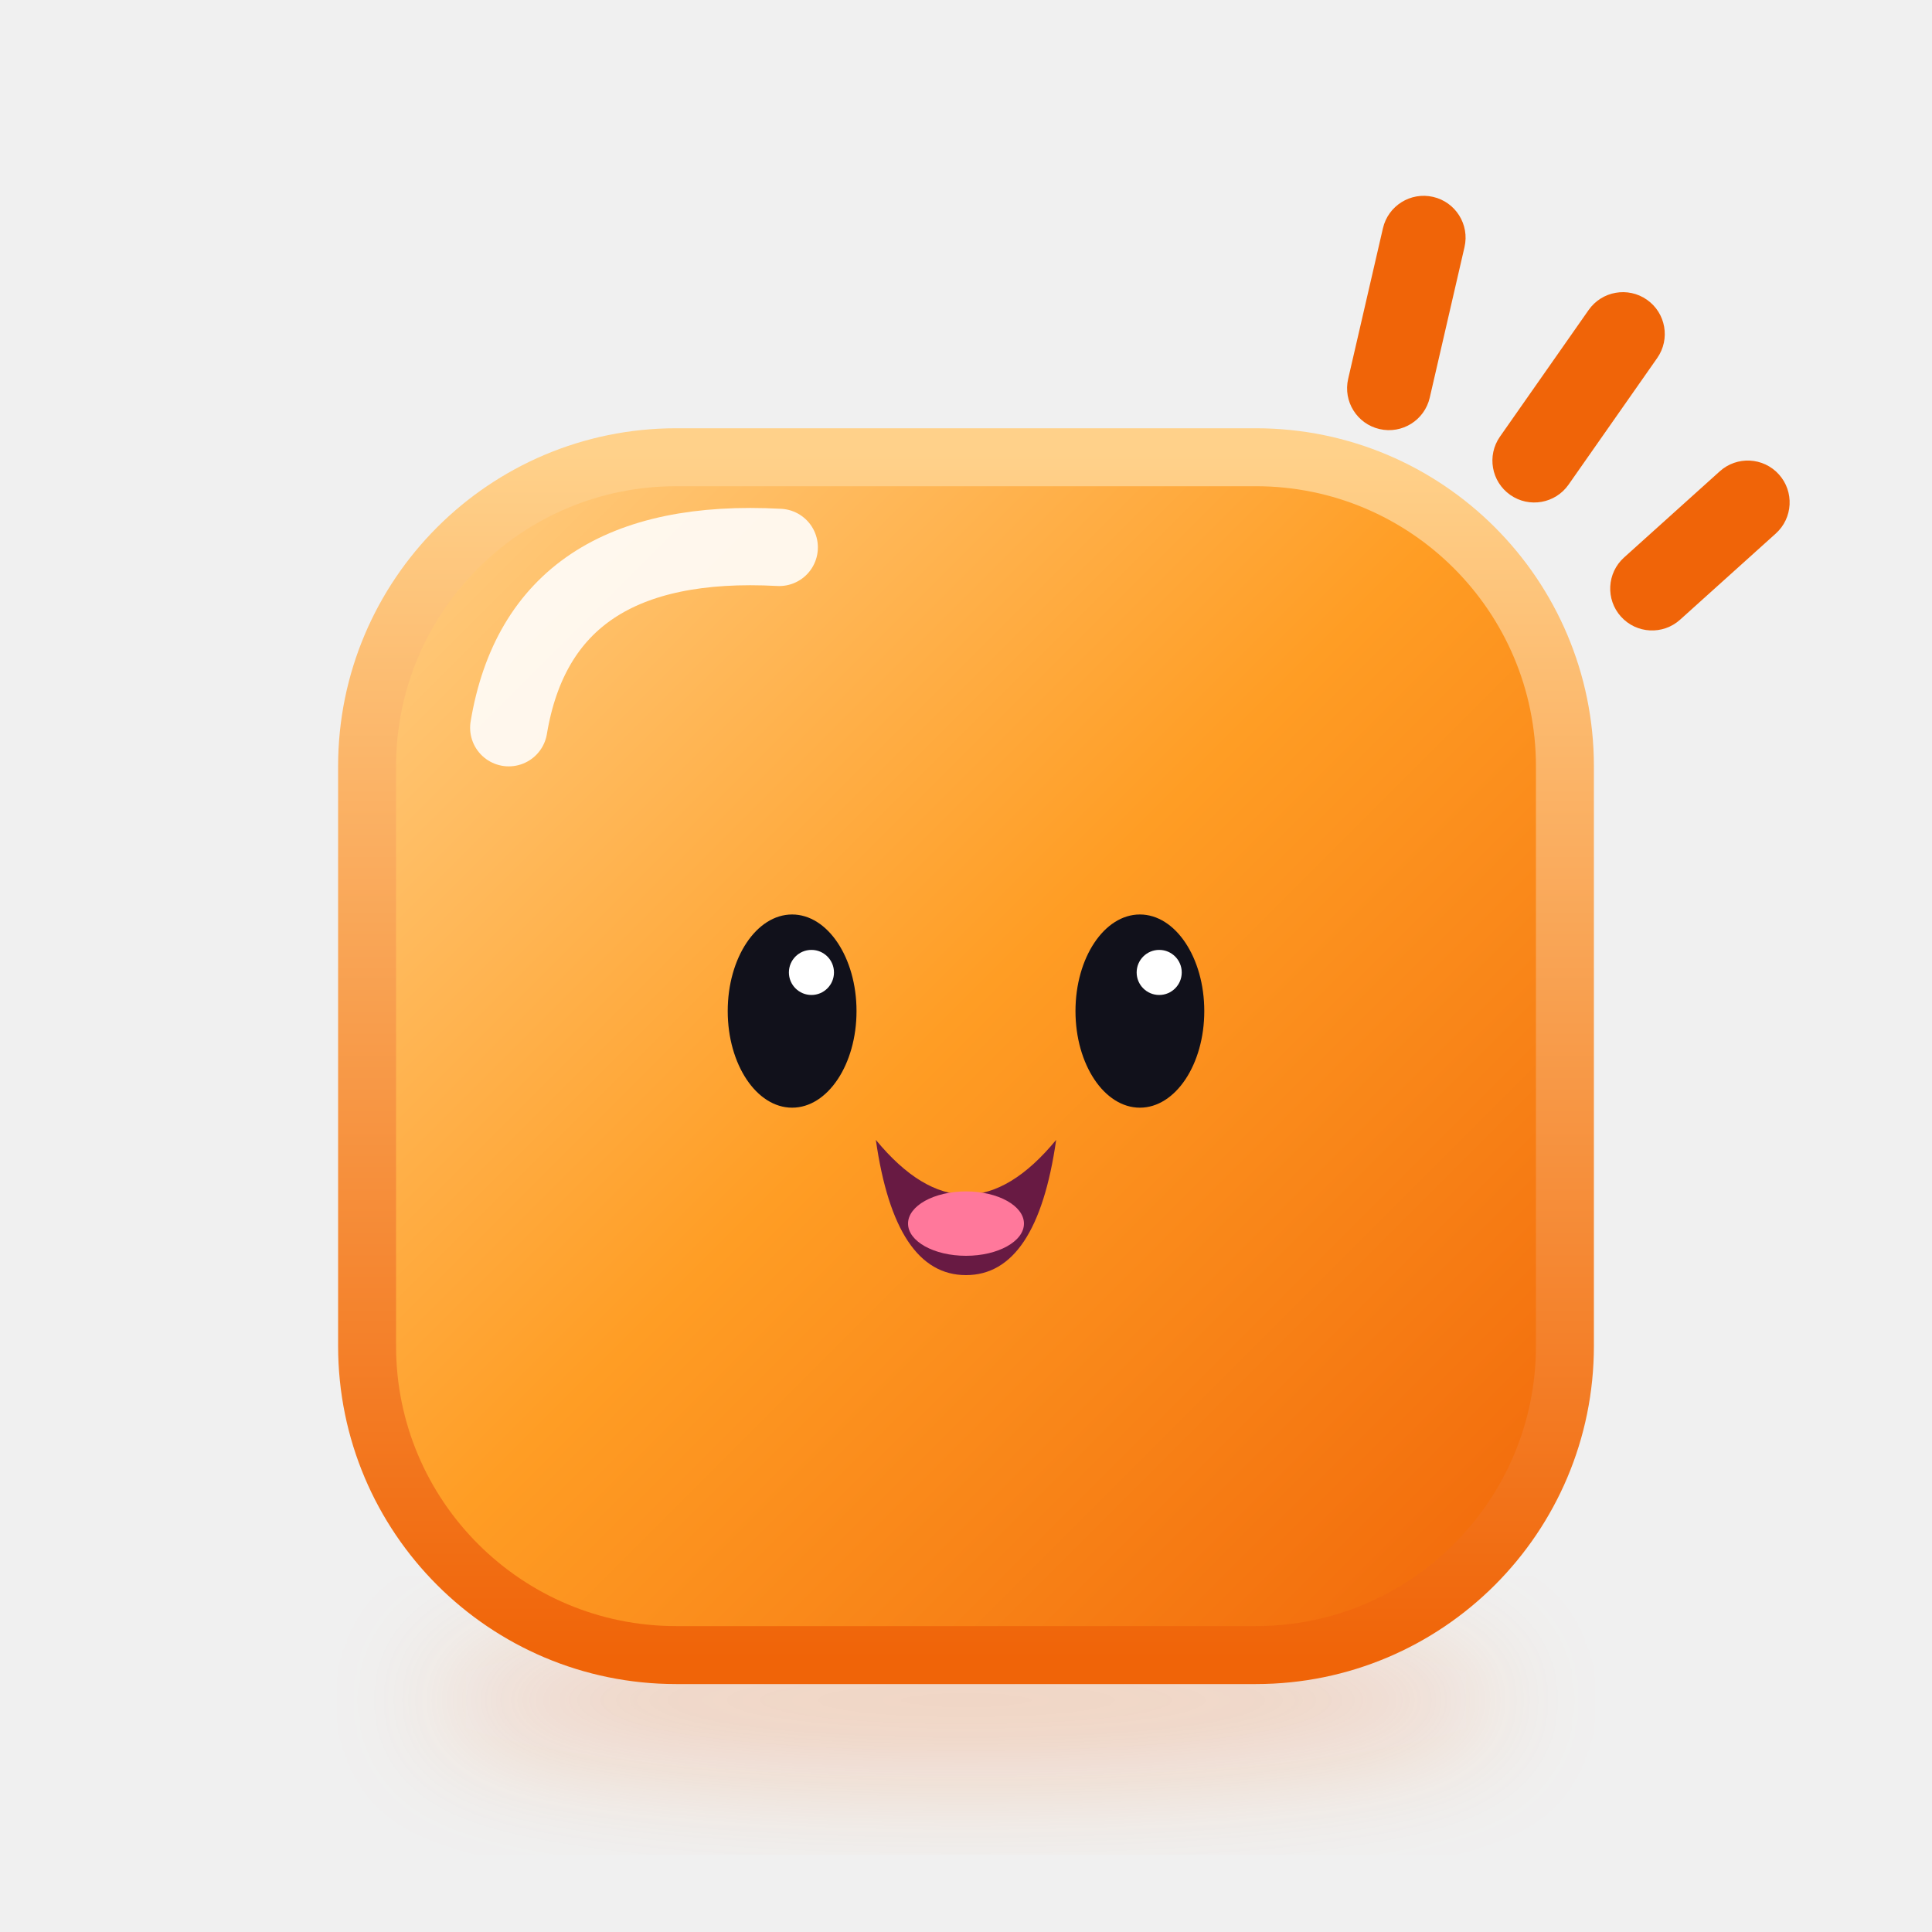
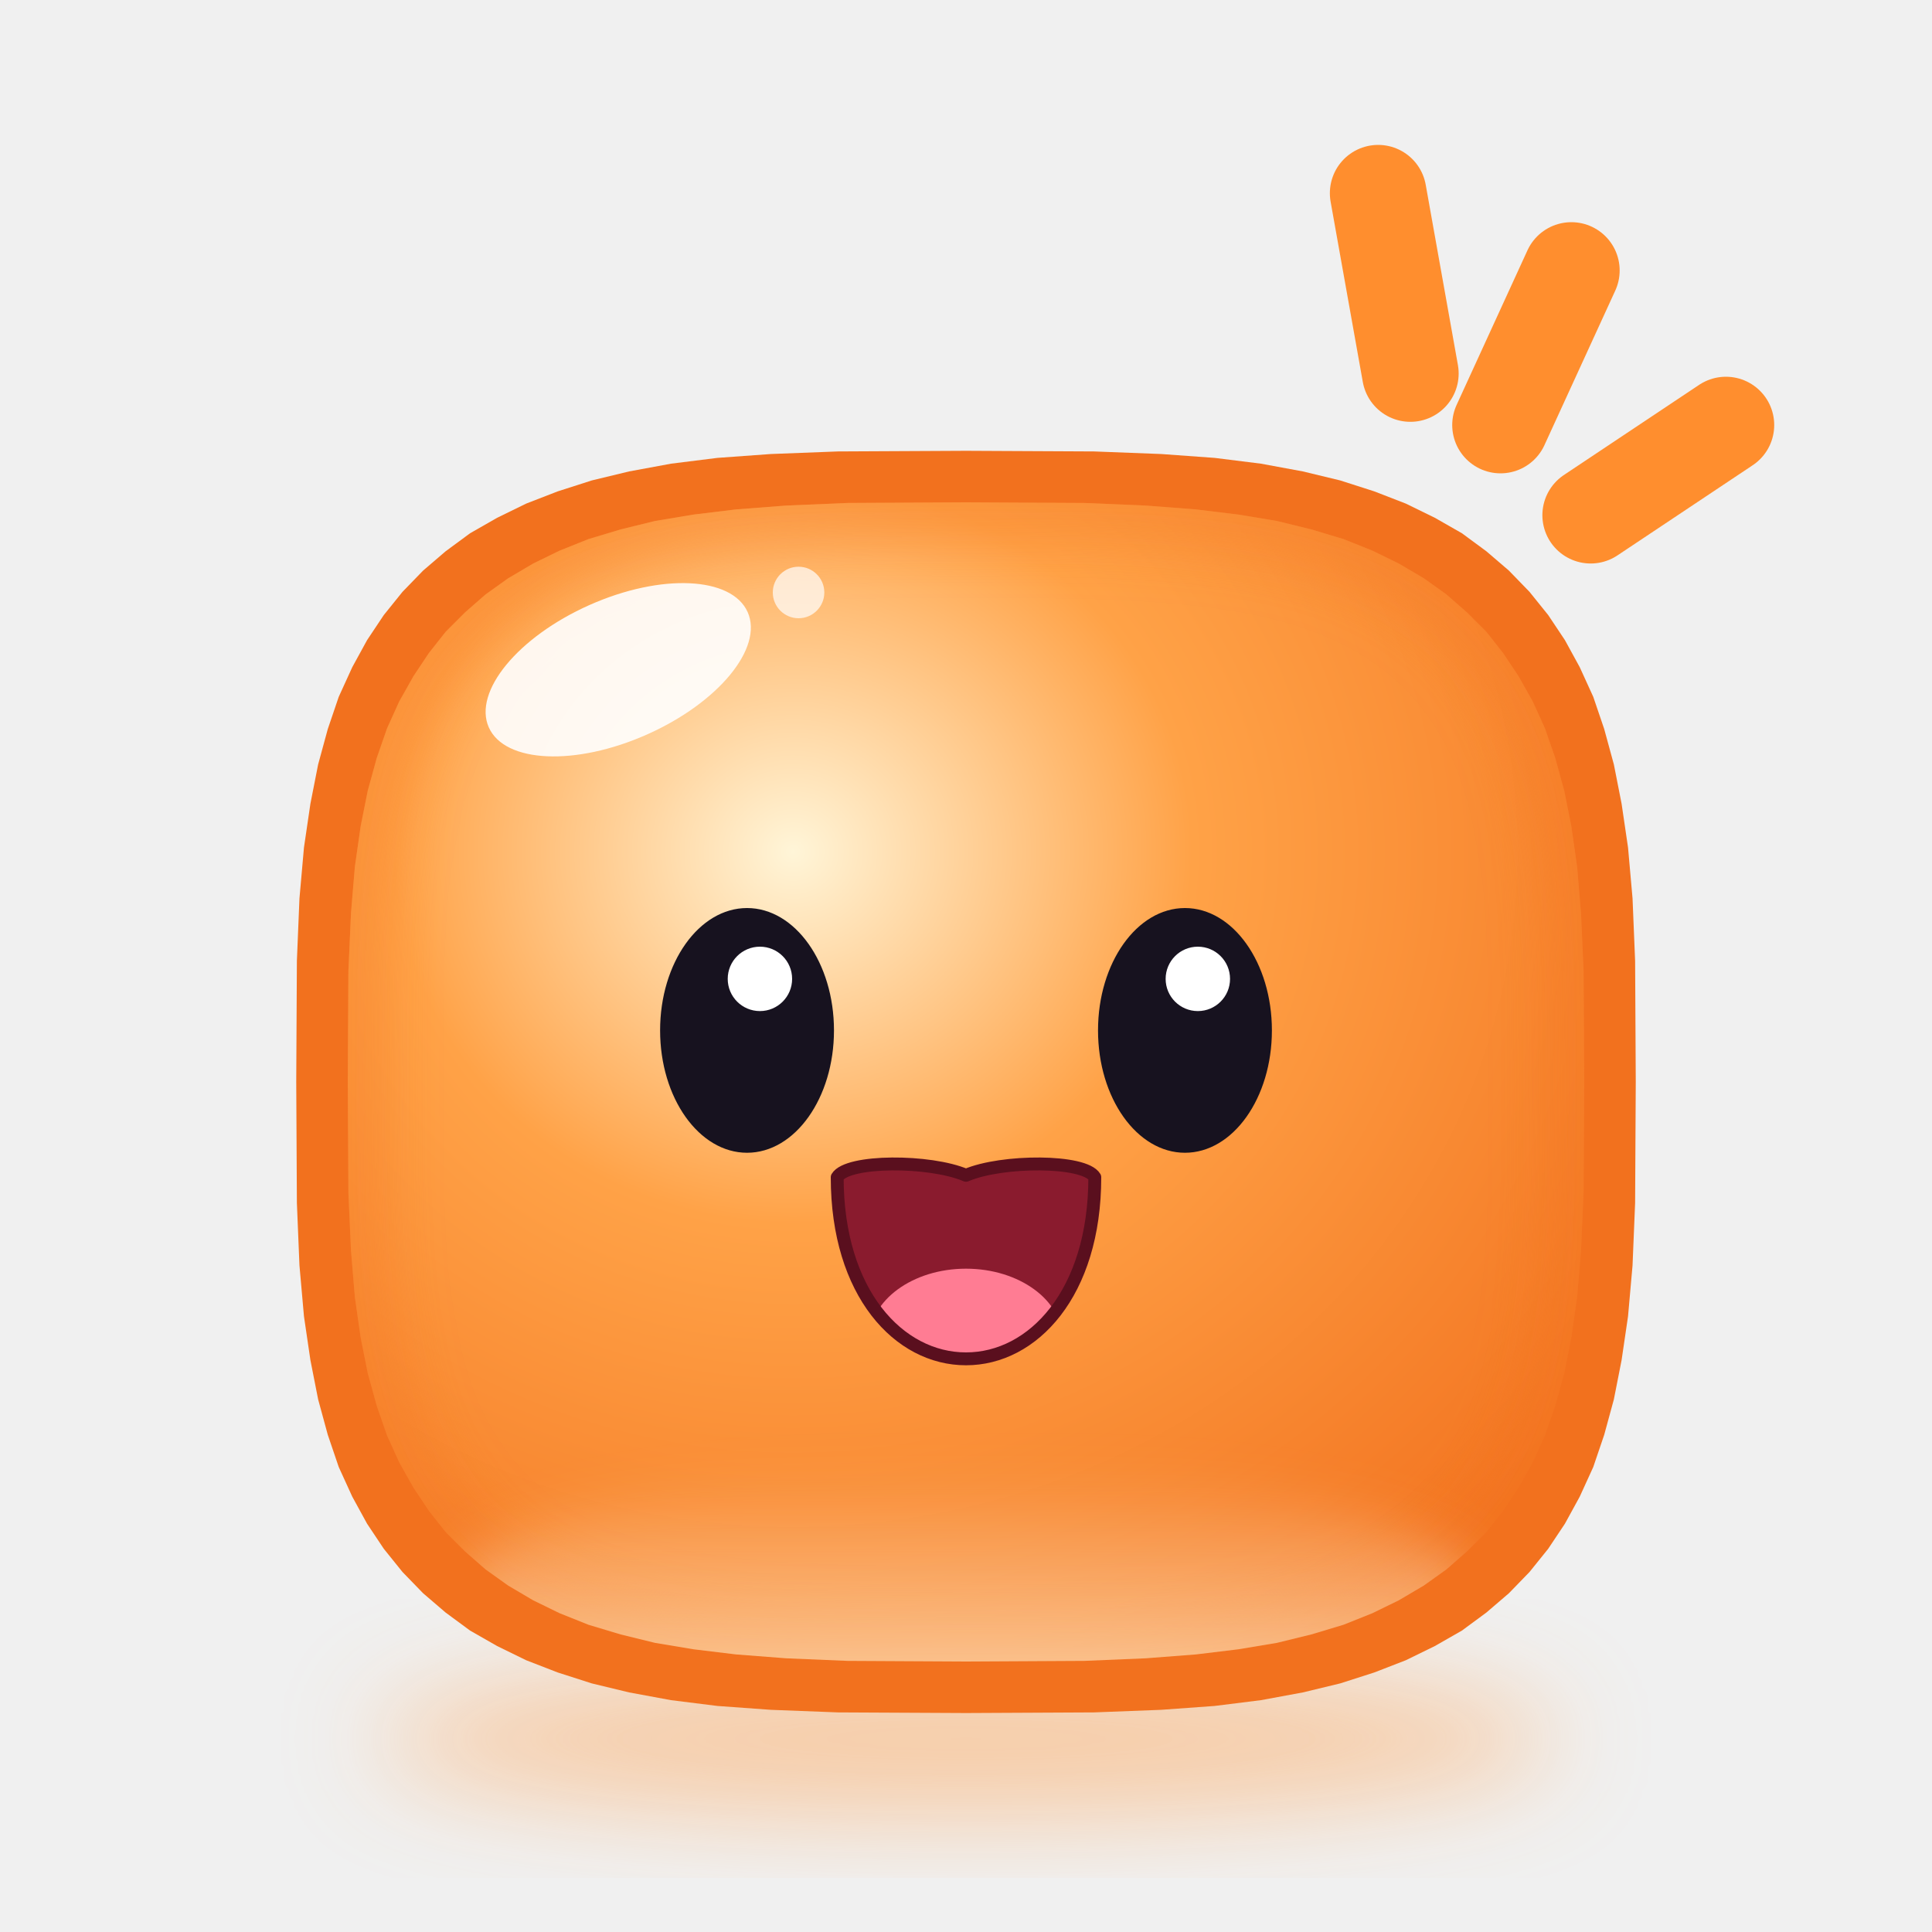
<svg xmlns="http://www.w3.org/2000/svg" width="300" height="300" viewBox="0 0 300 300">
  <defs>
-     <linearGradient id="body" x1="0" y1="0" x2="1" y2="1">
-       <stop offset="0" stop-color="#FFD18A" />
-       <stop offset=".48" stop-color="#FF9D24" />
-       <stop offset="1" stop-color="#F06408" />
+     <radialGradient id="b" cx=".36" cy=".3" r=".85">
+       <stop offset="0" stop-color="#FFF5D8" />
+       <stop offset=".38" stop-color="#FFA247" />
+       <stop offset="1" stop-color="#F2711E" />
+     </radialGradient>
+     <linearGradient id="rim" x1="0" y1="0" x2="0" y2="1">
+       <stop offset="0" stop-color="#F2711E" />
+       <stop offset="1" stop-color="#F2711E" />
    </linearGradient>
-     <linearGradient id="rim" x1="0" y1="0" x2="0" y2="1">
-       <stop offset="0" stop-color="#FFD18A" />
-       <stop offset="1" stop-color="#F06408" />
+     <linearGradient id="low" x1="0" y1="0" x2="0" y2="1">
+       <stop offset="0" stop-color="#FFF5D8" stop-opacity="0" />
+       <stop offset="1" stop-color="#FFF5D8" stop-opacity=".75" />
    </linearGradient>
-     <filter id="shadow" x="-30%" y="-30%" width="160%" height="180%">
-       <feGaussianBlur stdDeviation="9" />
+     <filter id="bl" x="-40%" y="-40%" width="180%" height="180%">
+       <feGaussianBlur stdDeviation="8" />
    </filter>
+     <filter id="bs" x="-20%" y="-20%" width="140%" height="140%">
+       <feGaussianBlur stdDeviation="4" />
+     </filter>
+     <clipPath id="in">
+       <path d="M246.0 168.0 L245.9 185.2 L245.5 194.2 L244.9 201.4 L244.0 207.7 L242.9 213.2 L241.5 218.3 L239.9 222.9 L238.0 227.1 L235.8 231.0 L233.4 234.6 L230.8 237.9 L227.8 240.9 L224.6 243.7 L221.1 246.2 L217.2 248.5 L213.1 250.5 L208.6 252.3 L203.6 253.8 L198.3 255.1 L192.3 256.1 L185.7 256.9 L177.9 257.5 L168.4 257.9 L150.0 258.0 L131.6 257.9 L122.1 257.5 L114.3 256.9 L107.7 256.1 L101.7 255.1 L96.4 253.8 L91.4 252.3 L86.9 250.5 L82.8 248.5 L78.9 246.2 L75.4 243.7 L72.2 240.9 L69.2 237.9 L66.6 234.6 L64.2 231.0 L62.0 227.1 L60.1 222.9 L58.5 218.3 L57.1 213.2 L56.0 207.7 L55.1 201.4 L54.5 194.2 L54.1 185.2 L54.0 168.0 L54.1 150.8 L54.5 141.8 L55.1 134.6 L56.0 128.3 L57.1 122.8 L58.5 117.7 L60.1 113.1 L62.0 108.9 L64.2 105.0 L66.6 101.4 L69.2 98.1 L72.2 95.1 L75.4 92.3 L78.9 89.8 L82.8 87.5 L86.9 85.5 L91.4 83.7 L96.4 82.2 L101.7 80.9 L107.7 79.9 L114.3 79.1 L122.1 78.5 L131.6 78.1 L150.0 78.0 L168.4 78.1 L177.9 78.5 L185.7 79.1 L192.3 79.9 L198.3 80.9 L203.6 82.2 L208.6 83.7 L213.1 85.5 L217.2 87.5 L221.1 89.8 L224.6 92.3 L227.8 95.1 L230.8 98.1 L233.4 101.4 L235.8 105.0 L238.0 108.9 L239.9 113.1 L241.5 117.7 L242.9 122.8 L244.0 128.3 L244.9 134.6 L245.5 141.8 L245.9 150.8Z" />
+     </clipPath>
  </defs>
-   <ellipse cx="150" cy="264" rx="83" ry="12" fill="#F06408" opacity=".22" filter="url(#shadow)" />
-   <rect x="57" y="71" width="186" height="186" rx="48" fill="url(#body)" stroke="url(#rim)" stroke-width="9" />
-   <path d="M79 113 Q84 83 121 85" fill="none" stroke="white" stroke-width="12" stroke-linecap="round" opacity=".88" />
-   <ellipse cx="123" cy="157" rx="10" ry="15" fill="#11111B" />
-   <ellipse cx="177" cy="157" rx="10" ry="15" fill="#11111B" />
-   <circle cx="126" cy="151" r="3.5" fill="white" />
-   <circle cx="180" cy="151" r="3.5" fill="white" />
-   <path d="M136 177 Q150 194 164 177 Q161 198 150 198 Q139 198 136 177Z" fill="#681A43" />
-   <ellipse cx="150" cy="190" rx="9" ry="5" fill="#FF789B" />
-   <g fill="#F06408">
-     <rect x="212" y="30" width="13" height="37" rx="6.5" transform="rotate(13 218 48)" />
-     <rect x="239" y="43" width="13" height="37" rx="6.5" transform="rotate(35 245 61)" />
-     <rect x="258" y="68" width="13" height="33" rx="6.5" transform="rotate(48 264 84)" />
+   <ellipse cx="150" cy="270" rx="92" ry="12" fill="#FF9E4A" opacity=".45" filter="url(#bl)" />
+   <path d="M254.0 168.0 L253.9 186.8 L253.5 196.5 L252.8 204.4 L251.8 211.2 L250.6 217.3 L249.1 222.8 L247.4 227.8 L245.3 232.4 L243.0 236.6 L240.4 240.5 L237.5 244.1 L234.3 247.4 L230.8 250.4 L227.0 253.2 L222.8 255.6 L218.3 257.8 L213.4 259.7 L208.1 261.4 L202.3 262.8 L195.8 264.0 L188.6 264.9 L180.3 265.5 L169.9 265.9 L150.0 266.0 L130.1 265.9 L119.7 265.5 L111.4 264.9 L104.2 264.0 L97.7 262.8 L91.9 261.4 L86.6 259.7 L81.7 257.8 L77.2 255.6 L73.0 253.2 L69.2 250.4 L65.7 247.4 L62.5 244.1 L59.6 240.5 L57.0 236.6 L54.7 232.4 L52.6 227.8 L50.9 222.8 L49.4 217.3 L48.2 211.2 L47.2 204.4 L46.5 196.5 L46.1 186.8 L46.0 168.0 L46.1 149.2 L46.5 139.5 L47.2 131.6 L48.2 124.8 L49.4 118.7 L50.9 113.2 L52.6 108.2 L54.7 103.6 L57.0 99.4 L59.6 95.5 L62.5 91.9 L65.7 88.6 L69.2 85.6 L73.0 82.8 L77.2 80.4 L81.7 78.2 L86.6 76.3 L91.9 74.6 L97.7 73.2 L104.2 72.0 L111.4 71.1 L119.7 70.5 L130.1 70.1 L150.0 70.0 L169.9 70.1 L180.3 70.5 L188.6 71.1 L195.8 72.0 L202.3 73.2 L208.1 74.6 L213.4 76.3 L218.3 78.2 L222.8 80.4 L227.0 82.8 L230.8 85.6 L234.3 88.6 L237.5 91.9 L240.4 95.5 L243.0 99.4 L245.3 103.6 L247.4 108.2 L249.1 113.2 L250.6 118.7 L251.8 124.8 L252.8 131.6 L253.5 139.5 L253.9 149.2Z" fill="#F2711E" />
+   <path d="M246.0 168.0 L245.9 185.2 L245.5 194.2 L244.9 201.4 L244.0 207.7 L242.9 213.2 L241.5 218.3 L239.9 222.9 L238.0 227.1 L235.8 231.0 L233.4 234.6 L230.8 237.9 L227.8 240.9 L224.6 243.7 L221.1 246.2 L217.2 248.5 L213.1 250.5 L208.6 252.3 L203.6 253.8 L198.3 255.1 L192.3 256.1 L185.7 256.9 L177.9 257.5 L168.4 257.9 L150.0 258.0 L131.6 257.9 L122.1 257.5 L114.3 256.9 L107.7 256.1 L101.7 255.1 L96.4 253.8 L91.4 252.3 L86.9 250.5 L82.8 248.5 L78.9 246.2 L75.4 243.7 L72.2 240.9 L69.2 237.9 L66.6 234.6 L64.2 231.0 L62.0 227.1 L60.1 222.9 L58.5 218.3 L57.1 213.2 L56.0 207.7 L55.1 201.4 L54.5 194.2 L54.1 185.2 L54.0 168.0 L54.1 150.8 L54.5 141.8 L55.1 134.6 L56.0 128.3 L57.1 122.8 L58.5 117.7 L60.1 113.1 L62.0 108.9 L64.2 105.0 L66.6 101.4 L69.2 98.1 L72.2 95.1 L75.4 92.3 L78.9 89.8 L82.8 87.5 L86.9 85.5 L91.4 83.7 L96.4 82.2 L101.7 80.9 L107.7 79.9 L114.3 79.1 L122.1 78.5 L131.6 78.1 L150.0 78.0 L168.4 78.1 L177.9 78.5 L185.7 79.1 L192.3 79.9 L198.3 80.9 L203.6 82.2 L208.6 83.7 L213.1 85.5 L217.2 87.5 L221.1 89.8 L224.6 92.3 L227.8 95.1 L230.8 98.1 L233.4 101.4 L235.8 105.0 L238.0 108.9 L239.9 113.1 L241.5 117.7 L242.9 122.8 L244.0 128.3 L244.9 134.6 L245.5 141.8 L245.9 150.8Z" fill="url(#b)" />
+   <g clip-path="url(#in)">
+     <path d="M246.0 168.0 L245.9 185.2 L245.5 194.2 L244.9 201.4 L244.0 207.7 L242.9 213.2 L241.5 218.3 L239.9 222.9 L238.0 227.1 L235.8 231.0 L233.4 234.6 L230.8 237.9 L227.8 240.9 L224.6 243.7 L221.1 246.2 L217.2 248.5 L213.1 250.5 L208.6 252.3 L203.6 253.8 L198.3 255.1 L192.3 256.1 L185.7 256.9 L177.9 257.5 L168.4 257.9 L150.0 258.0 L131.6 257.9 L122.1 257.5 L114.3 256.9 L107.7 256.1 L101.7 255.1 L96.4 253.8 L91.4 252.3 L86.9 250.5 L82.8 248.5 L78.9 246.2 L75.4 243.7 L72.2 240.9 L69.2 237.9 L66.6 234.6 L64.2 231.0 L62.0 227.1 L60.1 222.9 L58.5 218.3 L57.1 213.2 L56.0 207.7 L55.1 201.4 L54.5 194.2 L54.1 185.2 L54.0 168.0 L54.1 150.8 L54.5 141.8 L55.1 134.6 L56.0 128.3 L57.1 122.8 L58.5 117.7 L60.1 113.1 L62.0 108.9 L64.2 105.0 L66.6 101.4 L69.2 98.1 L72.2 95.1 L75.4 92.3 L78.9 89.8 L82.8 87.5 L86.9 85.5 L91.4 83.7 L96.4 82.2 L101.7 80.9 L107.7 79.9 L114.3 79.1 L122.1 78.5 L131.6 78.1 L150.0 78.0 L168.4 78.1 L177.9 78.5 L185.7 79.1 L192.3 79.9 L198.3 80.9 L203.6 82.2 L208.6 83.7 L213.1 85.5 L217.2 87.5 L221.1 89.8 L224.6 92.3 L227.8 95.1 L230.8 98.1 L233.4 101.4 L235.8 105.0 L238.0 108.9 L239.9 113.1 L241.5 117.7 L242.9 122.8 L244.0 128.3 L244.9 134.6 L245.5 141.8 L245.9 150.8Z" fill="none" stroke="#F2711E" stroke-width="12" opacity=".3" filter="url(#bs)" />
+     <ellipse cx="150" cy="248" rx="80" ry="20" fill="url(#low)" filter="url(#bs)" />
+   </g>
+   <ellipse cx="96" cy="104" rx="22" ry="11" transform="rotate(-24 96 104)" fill="#fff" opacity=".9" />
+   <circle cx="124" cy="92" r="4" fill="#fff" opacity=".7" />
+   <ellipse cx="116" cy="160" rx="13.5" ry="19" fill="#17121F" />
+   <circle cx="118" cy="152.0" r="5" fill="#fff" />
+   <ellipse cx="184" cy="160" rx="13.5" ry="19" fill="#17121F" />
+   <circle cx="186" cy="152.0" r="5" fill="#fff" />
+   <clipPath id="m">
+     <path d="M130.0 182.8 C131.6 180.1 144.4 180.1 150.0 182.5 C155.6 180.1 168.4 180.1 170.0 182.8 C170.0 200.8 160.4 211.0 150.0 211.0 C139.6 211.0 130.0 200.8 130.0 182.8Z" />
+   </clipPath>
+   <path d="M130.0 182.8 C131.6 180.1 144.4 180.1 150.0 182.5 C155.6 180.1 168.4 180.1 170.0 182.8 C170.0 200.8 160.4 211.0 150.0 211.0 C139.6 211.0 130.0 200.8 130.0 182.8Z" fill="#8A1B2E" />
+   <g clip-path="url(#m)">
+     <ellipse cx="150" cy="208" rx="15" ry="11" fill="#FF7C93" />
+   </g>
+   <path d="M130.0 182.8 C131.6 180.1 144.4 180.1 150.0 182.5 C155.6 180.1 168.4 180.1 170.0 182.8 C170.0 200.8 160.4 211.0 150.0 211.0 C139.6 211.0 130.0 200.8 130.0 182.8Z" fill="none" stroke="#5A0F1E" stroke-width="2" stroke-linejoin="round" />
+   <g stroke="#FF8E2E" stroke-width="15" stroke-linecap="round" fill="none">
+     <path d="M214 30 L219 58" />
+     <path d="M244 42 L233 66" />
+     <path d="M268 66 L247 80" />
  </g>
</svg>
